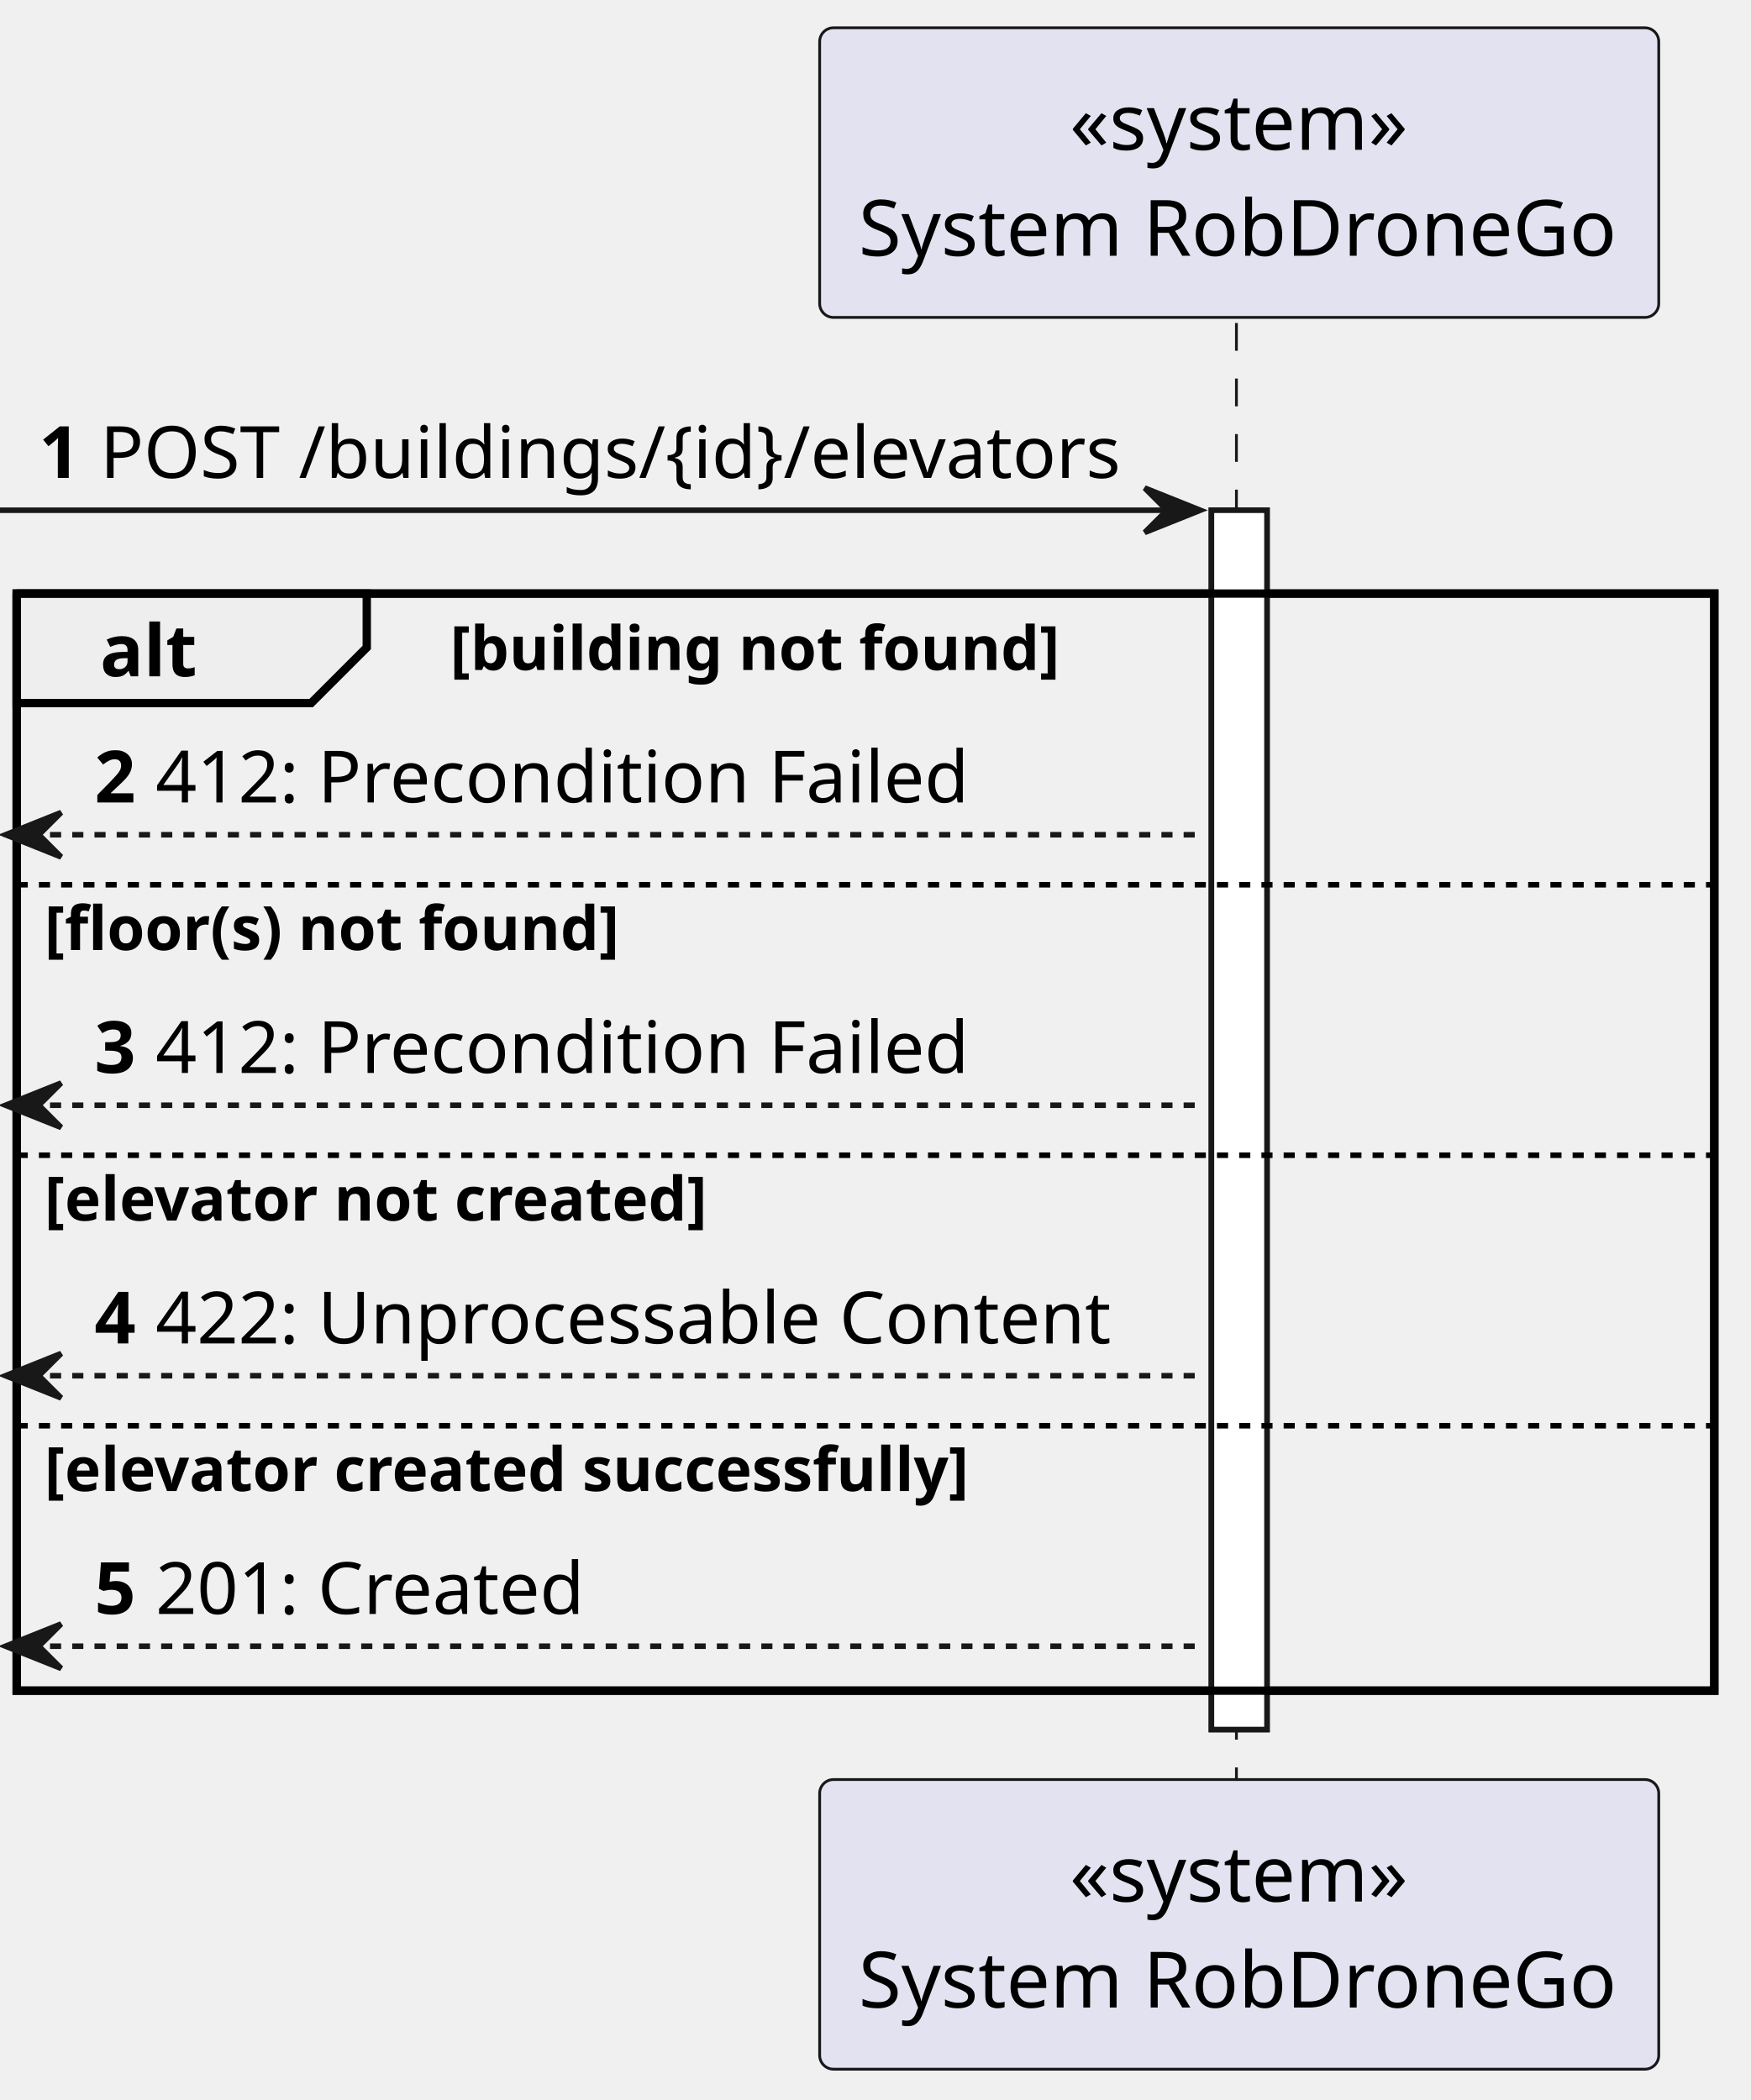
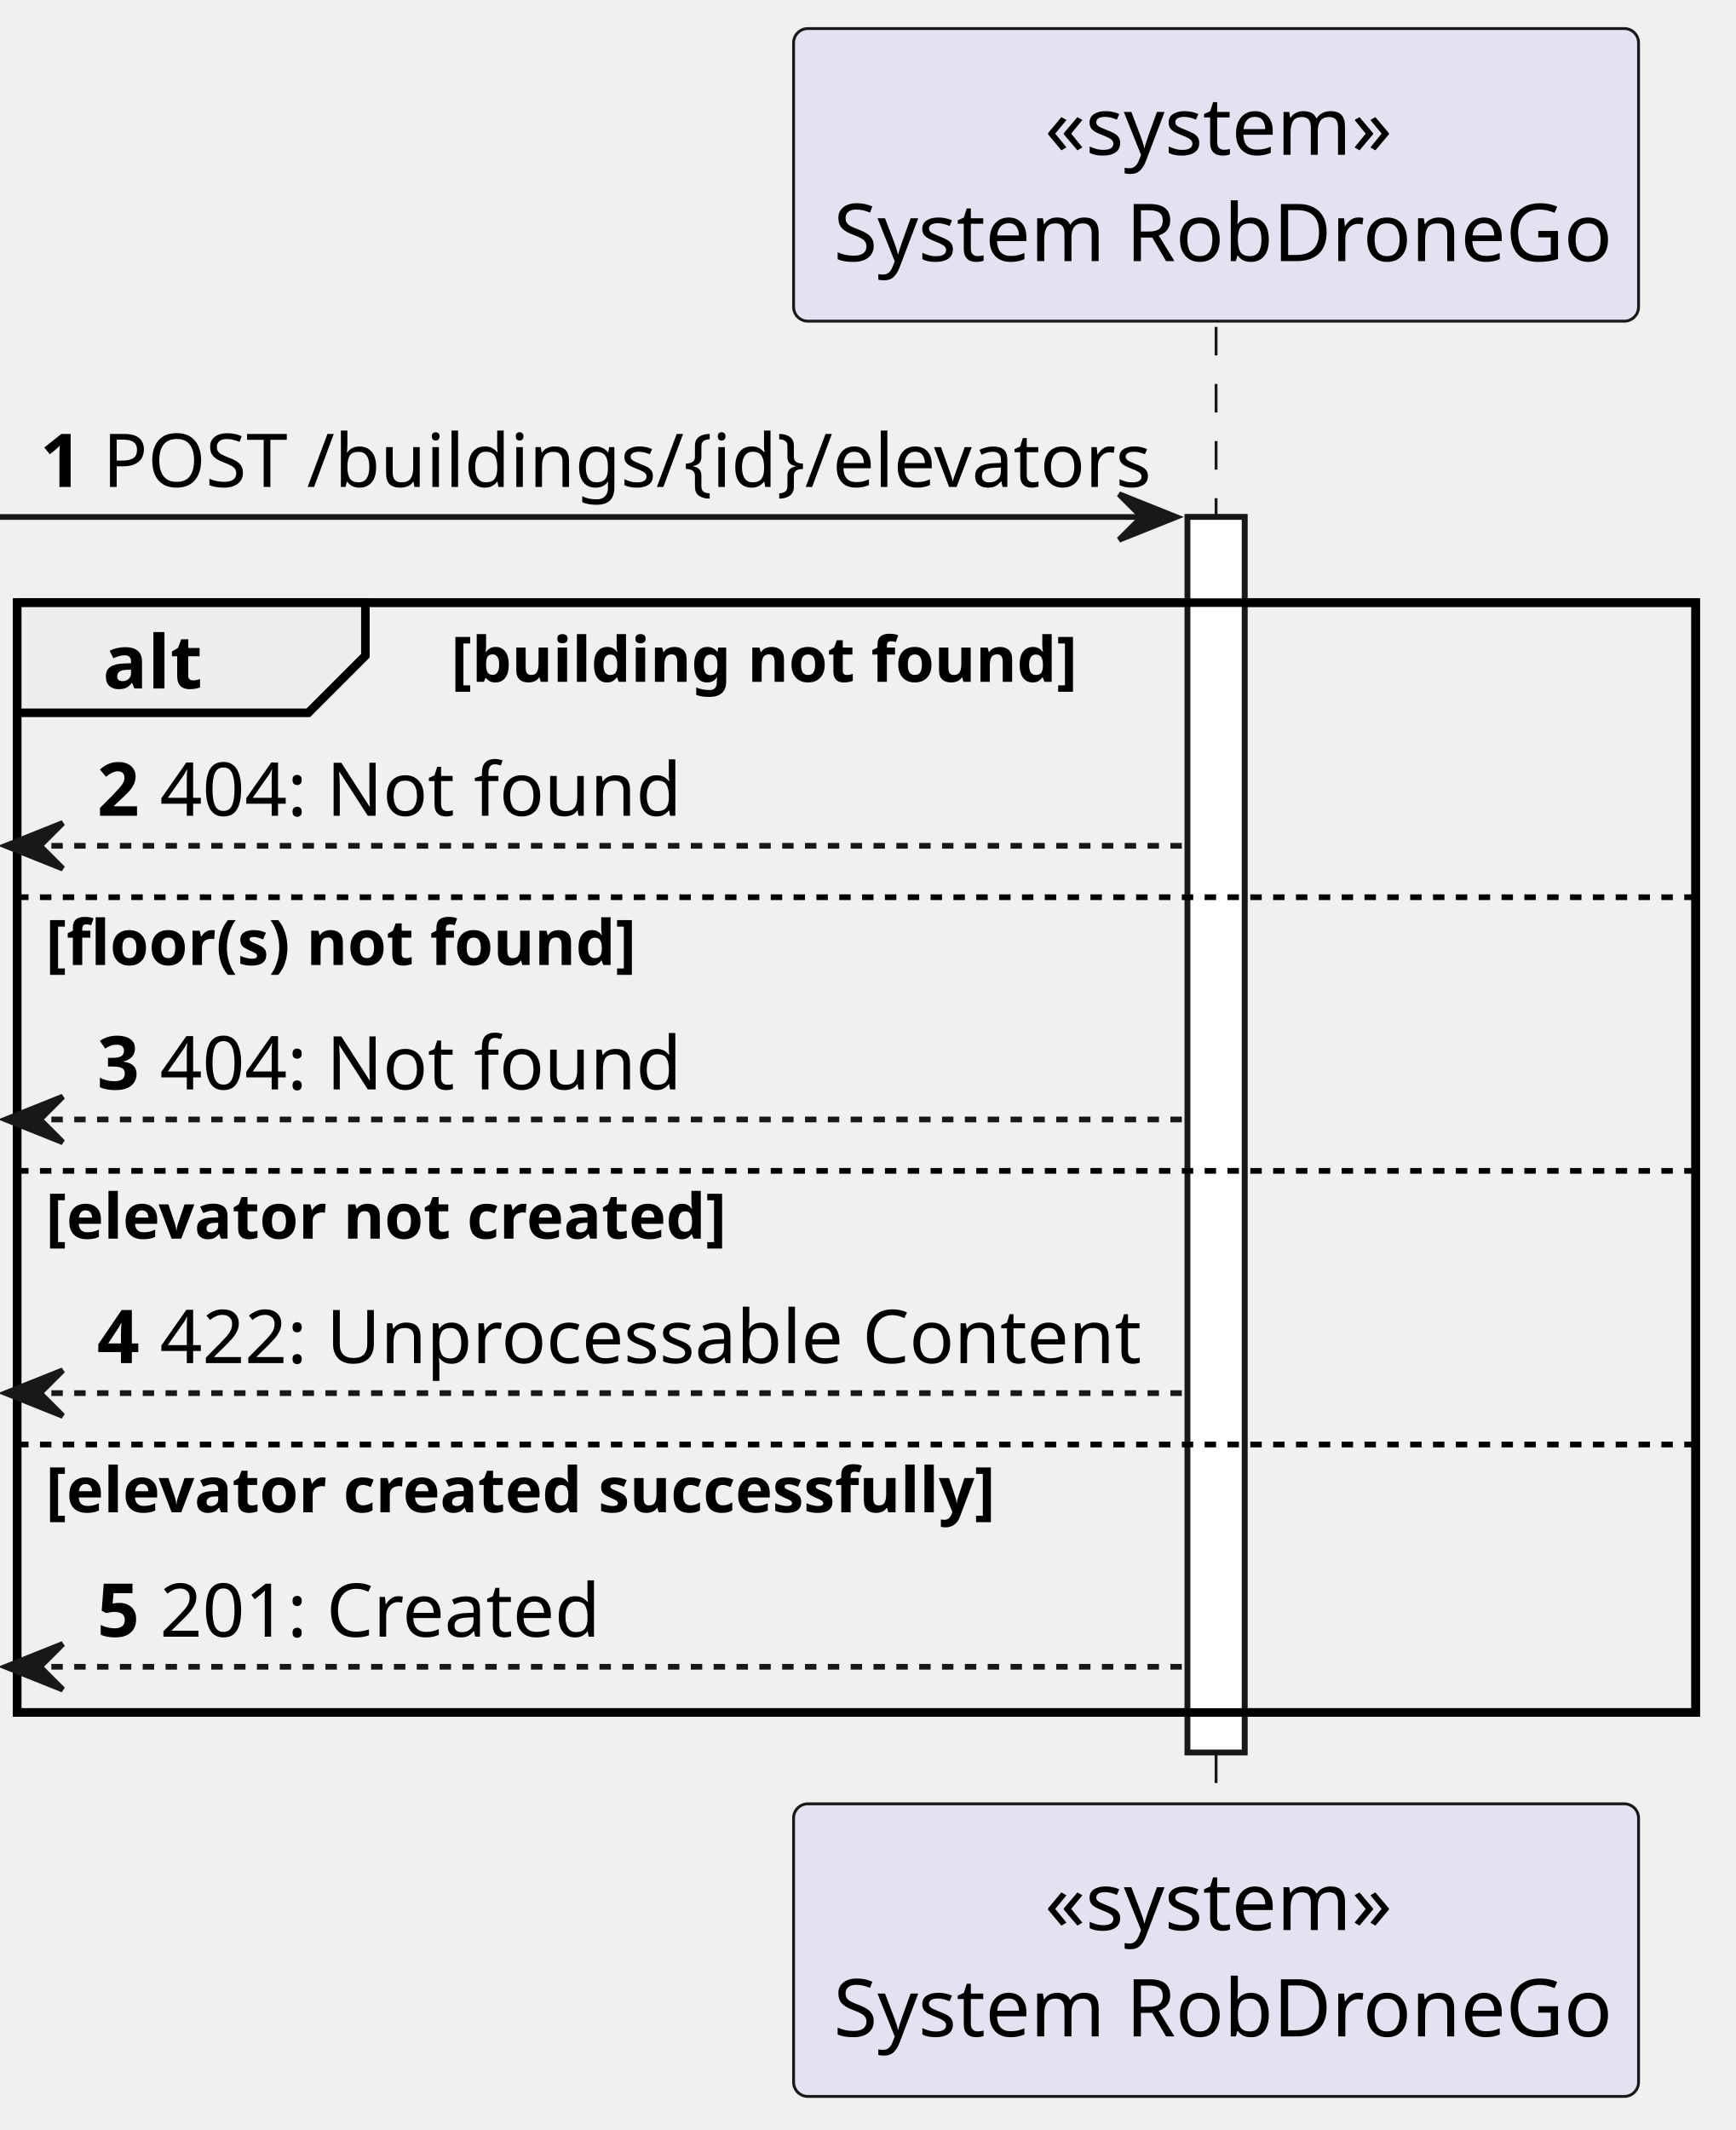
- <svg xmlns="http://www.w3.org/2000/svg" contentStyleType="text/css" height="378px" preserveAspectRatio="none" style="width:315px;height:378px;background:#FFFFFF;" version="1.1" viewBox="0 0 315 378" width="315px" zoomAndPan="magnify">
+ <svg xmlns="http://www.w3.org/2000/svg" contentStyleType="text/css" height="373px" preserveAspectRatio="none" style="width:304px;height:373px;background:#FFFFFF;" version="1.1" viewBox="0 0 304 373" width="304px" zoomAndPan="magnify">
  <defs />
  <g>
-     <rect fill="#FFFFFF" height="219.476" style="stroke:#181818;stroke-width:1.0;" width="10" x="218" y="91.842" />
-     <rect fill="none" height="197.476" style="stroke:#000000;stroke-width:1.5;" width="305.5" x="3" y="106.842" />
-     <line style="stroke:#181818;stroke-width:0.5;stroke-dasharray:5.0,5.0;" x1="222.5" x2="222.5" y1="58.136" y2="321.318" />
-     <rect fill="#E2E2F0" height="52.136" rx="2.5" ry="2.5" style="stroke:#181818;stroke-width:0.5;" width="151" x="147.5" y="5" />
-     <text fill="#000000" font-family="sans-serif" font-size="14" lengthAdjust="spacing" textLength="61" x="192.5" y="26.966">«system»</text>
-     <text fill="#000000" font-family="sans-serif" font-size="14" lengthAdjust="spacing" textLength="137" x="154.5" y="46.034">System RobDroneGo</text>
-     <rect fill="#E2E2F0" height="52.136" rx="2.5" ry="2.5" style="stroke:#181818;stroke-width:0.5;" width="151" x="147.5" y="320.318" />
-     <text fill="#000000" font-family="sans-serif" font-size="14" lengthAdjust="spacing" textLength="61" x="192.5" y="342.284">«system»</text>
-     <text fill="#000000" font-family="sans-serif" font-size="14" lengthAdjust="spacing" textLength="137" x="154.5" y="361.351">System RobDroneGo</text>
-     <rect fill="#FFFFFF" height="219.476" style="stroke:#181818;stroke-width:1.0;" width="10" x="218" y="91.842" />
-     <polygon fill="#181818" points="206,87.842,216,91.842,206,95.842,210,91.842" style="stroke:#181818;stroke-width:1.0;" />
-     <line style="stroke:#181818;stroke-width:1.0;" x1="0" x2="212" y1="91.842" y2="91.842" />
-     <text fill="#000000" font-family="sans-serif" font-size="13" font-weight="bold" lengthAdjust="spacing" textLength="7" x="7" y="86.033">1</text>
-     <text fill="#000000" font-family="sans-serif" font-size="13" lengthAdjust="spacing" textLength="181" x="18" y="86.033">POST /buildings/{id}/elevators</text>
-     <path d="M3,106.842 L66,106.842 L66,116.548 L56,126.548 L3,126.548 L3,106.842 " fill="#EEEEEE" style="stroke:#000000;stroke-width:1.5;" />
-     <rect fill="none" height="197.476" style="stroke:#000000;stroke-width:1.5;" width="305.5" x="3" y="106.842" />
-     <text fill="#000000" font-family="sans-serif" font-size="13" font-weight="bold" lengthAdjust="spacing" textLength="18" x="18" y="121.739">alt</text>
-     <text fill="#000000" font-family="sans-serif" font-size="11" font-weight="bold" lengthAdjust="spacing" textLength="109" x="81" y="120.601">[building not found]</text>
-     <polygon fill="#181818" points="11,146.254,1,150.254,11,154.254,7,150.254" style="stroke:#181818;stroke-width:1.0;" />
-     <line style="stroke:#181818;stroke-width:1.0;stroke-dasharray:2.0,2.0;" x1="5" x2="217" y1="150.254" y2="150.254" />
-     <text fill="#000000" font-family="sans-serif" font-size="13" font-weight="bold" lengthAdjust="spacing" textLength="7" x="17" y="144.445">2</text>
-     <text fill="#000000" font-family="sans-serif" font-size="13" lengthAdjust="spacing" textLength="142" x="28" y="144.445">412: Precondition Failed</text>
-     <line style="stroke:#000000;stroke-width:1.0;stroke-dasharray:2.0,2.0;" x1="3" x2="308.5" y1="159.254" y2="159.254" />
-     <text fill="#000000" font-family="sans-serif" font-size="11" font-weight="bold" lengthAdjust="spacing" textLength="104" x="8" y="171.013">[floor(s) not found]</text>
-     <polygon fill="#181818" points="11,194.942,1,198.942,11,202.942,7,198.942" style="stroke:#181818;stroke-width:1.0;" />
-     <line style="stroke:#181818;stroke-width:1.0;stroke-dasharray:2.0,2.0;" x1="5" x2="217" y1="198.942" y2="198.942" />
-     <text fill="#000000" font-family="sans-serif" font-size="13" font-weight="bold" lengthAdjust="spacing" textLength="7" x="17" y="193.133">3</text>
-     <text fill="#000000" font-family="sans-serif" font-size="13" lengthAdjust="spacing" textLength="142" x="28" y="193.133">412: Precondition Failed</text>
-     <line style="stroke:#000000;stroke-width:1.0;stroke-dasharray:2.0,2.0;" x1="3" x2="308.5" y1="207.942" y2="207.942" />
-     <text fill="#000000" font-family="sans-serif" font-size="11" font-weight="bold" lengthAdjust="spacing" textLength="124" x="8" y="219.701">[elevator not created]</text>
-     <polygon fill="#181818" points="11,243.63,1,247.63,11,251.63,7,247.63" style="stroke:#181818;stroke-width:1.0;" />
-     <line style="stroke:#181818;stroke-width:1.0;stroke-dasharray:2.0,2.0;" x1="5" x2="217" y1="247.63" y2="247.63" />
-     <text fill="#000000" font-family="sans-serif" font-size="13" font-weight="bold" lengthAdjust="spacing" textLength="7" x="17" y="241.821">4</text>
-     <text fill="#000000" font-family="sans-serif" font-size="13" lengthAdjust="spacing" textLength="168" x="28" y="241.821">422: Unprocessable Content</text>
-     <line style="stroke:#000000;stroke-width:1.0;stroke-dasharray:2.0,2.0;" x1="3" x2="308.5" y1="256.63" y2="256.63" />
-     <text fill="#000000" font-family="sans-serif" font-size="11" font-weight="bold" lengthAdjust="spacing" textLength="169" x="8" y="268.389">[elevator created successfully]</text>
-     <polygon fill="#181818" points="11,292.318,1,296.318,11,300.318,7,296.318" style="stroke:#181818;stroke-width:1.0;" />
-     <line style="stroke:#181818;stroke-width:1.0;stroke-dasharray:2.0,2.0;" x1="5" x2="217" y1="296.318" y2="296.318" />
-     <text fill="#000000" font-family="sans-serif" font-size="13" font-weight="bold" lengthAdjust="spacing" textLength="7" x="17" y="290.509">5</text>
-     <text fill="#000000" font-family="sans-serif" font-size="13" lengthAdjust="spacing" textLength="74" x="28" y="290.509">201: Created</text>
+     <rect fill="#FFFFFF" height="216.348" style="stroke:#181818;stroke-width:1.0;" width="10" x="208" y="90.533" />
+     <rect fill="none" height="194.348" style="stroke:#000000;stroke-width:1.5;" width="294" x="3" y="105.533" />
+     <line style="stroke:#181818;stroke-width:0.5;stroke-dasharray:5.0,5.0;" x1="213" x2="213" y1="57.242" y2="316.881" />
+     <rect fill="#E2E2F0" height="51.242" rx="2.5" ry="2.5" style="stroke:#181818;stroke-width:0.5;" width="148" x="139" y="5" />
+     <text fill="#000000" font-family="sans-serif" font-size="14" lengthAdjust="spacing" textLength="60" x="183" y="27.107">«system»</text>
+     <text fill="#000000" font-family="sans-serif" font-size="14" lengthAdjust="spacing" textLength="134" x="146" y="45.728">System RobDroneGo</text>
+     <rect fill="#E2E2F0" height="51.242" rx="2.5" ry="2.5" style="stroke:#181818;stroke-width:0.5;" width="148" x="139" y="315.881" />
+     <text fill="#000000" font-family="sans-serif" font-size="14" lengthAdjust="spacing" textLength="60" x="183" y="337.988">«system»</text>
+     <text fill="#000000" font-family="sans-serif" font-size="14" lengthAdjust="spacing" textLength="134" x="146" y="356.609">System RobDroneGo</text>
+     <rect fill="#FFFFFF" height="216.348" style="stroke:#181818;stroke-width:1.0;" width="10" x="208" y="90.533" />
+     <polygon fill="#181818" points="196,86.533,206,90.533,196,94.533,200,90.533" style="stroke:#181818;stroke-width:1.0;" />
+     <line style="stroke:#181818;stroke-width:1.0;" x1="0" x2="202" y1="90.533" y2="90.533" />
+     <text fill="#000000" font-family="sans-serif" font-size="13" font-weight="bold" lengthAdjust="spacing" textLength="7" x="7" y="85.27">1</text>
+     <text fill="#000000" font-family="sans-serif" font-size="13" lengthAdjust="spacing" textLength="171" x="18" y="85.27">POST /buildings/{id}/elevators</text>
+     <path d="M3,105.533 L64,105.533 L64,114.824 L54,124.824 L3,124.824 L3,105.533 " fill="#EEEEEE" style="stroke:#000000;stroke-width:1.5;" />
+     <rect fill="none" height="194.348" style="stroke:#000000;stroke-width:1.5;" width="294" x="3" y="105.533" />
+     <text fill="#000000" font-family="sans-serif" font-size="13" font-weight="bold" lengthAdjust="spacing" textLength="16" x="18" y="120.561">alt</text>
+     <text fill="#000000" font-family="sans-serif" font-size="11" font-weight="bold" lengthAdjust="spacing" textLength="108" x="79" y="119.403">[building not found]</text>
+     <polygon fill="#181818" points="11,144.115,1,148.115,11,152.115,7,148.115" style="stroke:#181818;stroke-width:1.0;" />
+     <line style="stroke:#181818;stroke-width:1.0;stroke-dasharray:2.0,2.0;" x1="5" x2="207" y1="148.115" y2="148.115" />
+     <text fill="#000000" font-family="sans-serif" font-size="13" font-weight="bold" lengthAdjust="spacing" textLength="7" x="17" y="142.852">2</text>
+     <text fill="#000000" font-family="sans-serif" font-size="13" lengthAdjust="spacing" textLength="84" x="28" y="142.852">404: Not found</text>
+     <line style="stroke:#000000;stroke-width:1.0;stroke-dasharray:2.0,2.0;" x1="3" x2="297" y1="157.115" y2="157.115" />
+     <text fill="#000000" font-family="sans-serif" font-size="11" font-weight="bold" lengthAdjust="spacing" textLength="105" x="8" y="168.985">[floor(s) not found]</text>
+     <polygon fill="#181818" points="11,192.037,1,196.037,11,200.037,7,196.037" style="stroke:#181818;stroke-width:1.0;" />
+     <line style="stroke:#181818;stroke-width:1.0;stroke-dasharray:2.0,2.0;" x1="5" x2="207" y1="196.037" y2="196.037" />
+     <text fill="#000000" font-family="sans-serif" font-size="13" font-weight="bold" lengthAdjust="spacing" textLength="7" x="17" y="190.774">3</text>
+     <text fill="#000000" font-family="sans-serif" font-size="13" lengthAdjust="spacing" textLength="84" x="28" y="190.774">404: Not found</text>
+     <line style="stroke:#000000;stroke-width:1.0;stroke-dasharray:2.0,2.0;" x1="3" x2="297" y1="205.037" y2="205.037" />
+     <text fill="#000000" font-family="sans-serif" font-size="11" font-weight="bold" lengthAdjust="spacing" textLength="119" x="8" y="216.907">[elevator not created]</text>
+     <polygon fill="#181818" points="11,239.959,1,243.959,11,247.959,7,243.959" style="stroke:#181818;stroke-width:1.0;" />
+     <line style="stroke:#181818;stroke-width:1.0;stroke-dasharray:2.0,2.0;" x1="5" x2="207" y1="243.959" y2="243.959" />
+     <text fill="#000000" font-family="sans-serif" font-size="13" font-weight="bold" lengthAdjust="spacing" textLength="7" x="17" y="238.696">4</text>
+     <text fill="#000000" font-family="sans-serif" font-size="13" lengthAdjust="spacing" textLength="164" x="28" y="238.696">422: Unprocessable Content</text>
+     <line style="stroke:#000000;stroke-width:1.0;stroke-dasharray:2.0,2.0;" x1="3" x2="297" y1="252.959" y2="252.959" />
+     <text fill="#000000" font-family="sans-serif" font-size="11" font-weight="bold" lengthAdjust="spacing" textLength="171" x="8" y="264.829">[elevator created successfully]</text>
+     <polygon fill="#181818" points="11,287.881,1,291.881,11,295.881,7,291.881" style="stroke:#181818;stroke-width:1.0;" />
+     <line style="stroke:#181818;stroke-width:1.0;stroke-dasharray:2.0,2.0;" x1="5" x2="207" y1="291.881" y2="291.881" />
+     <text fill="#000000" font-family="sans-serif" font-size="13" font-weight="bold" lengthAdjust="spacing" textLength="7" x="17" y="286.618">5</text>
+     <text fill="#000000" font-family="sans-serif" font-size="13" lengthAdjust="spacing" textLength="74" x="28" y="286.618">201: Created</text>
  </g>
</svg>
